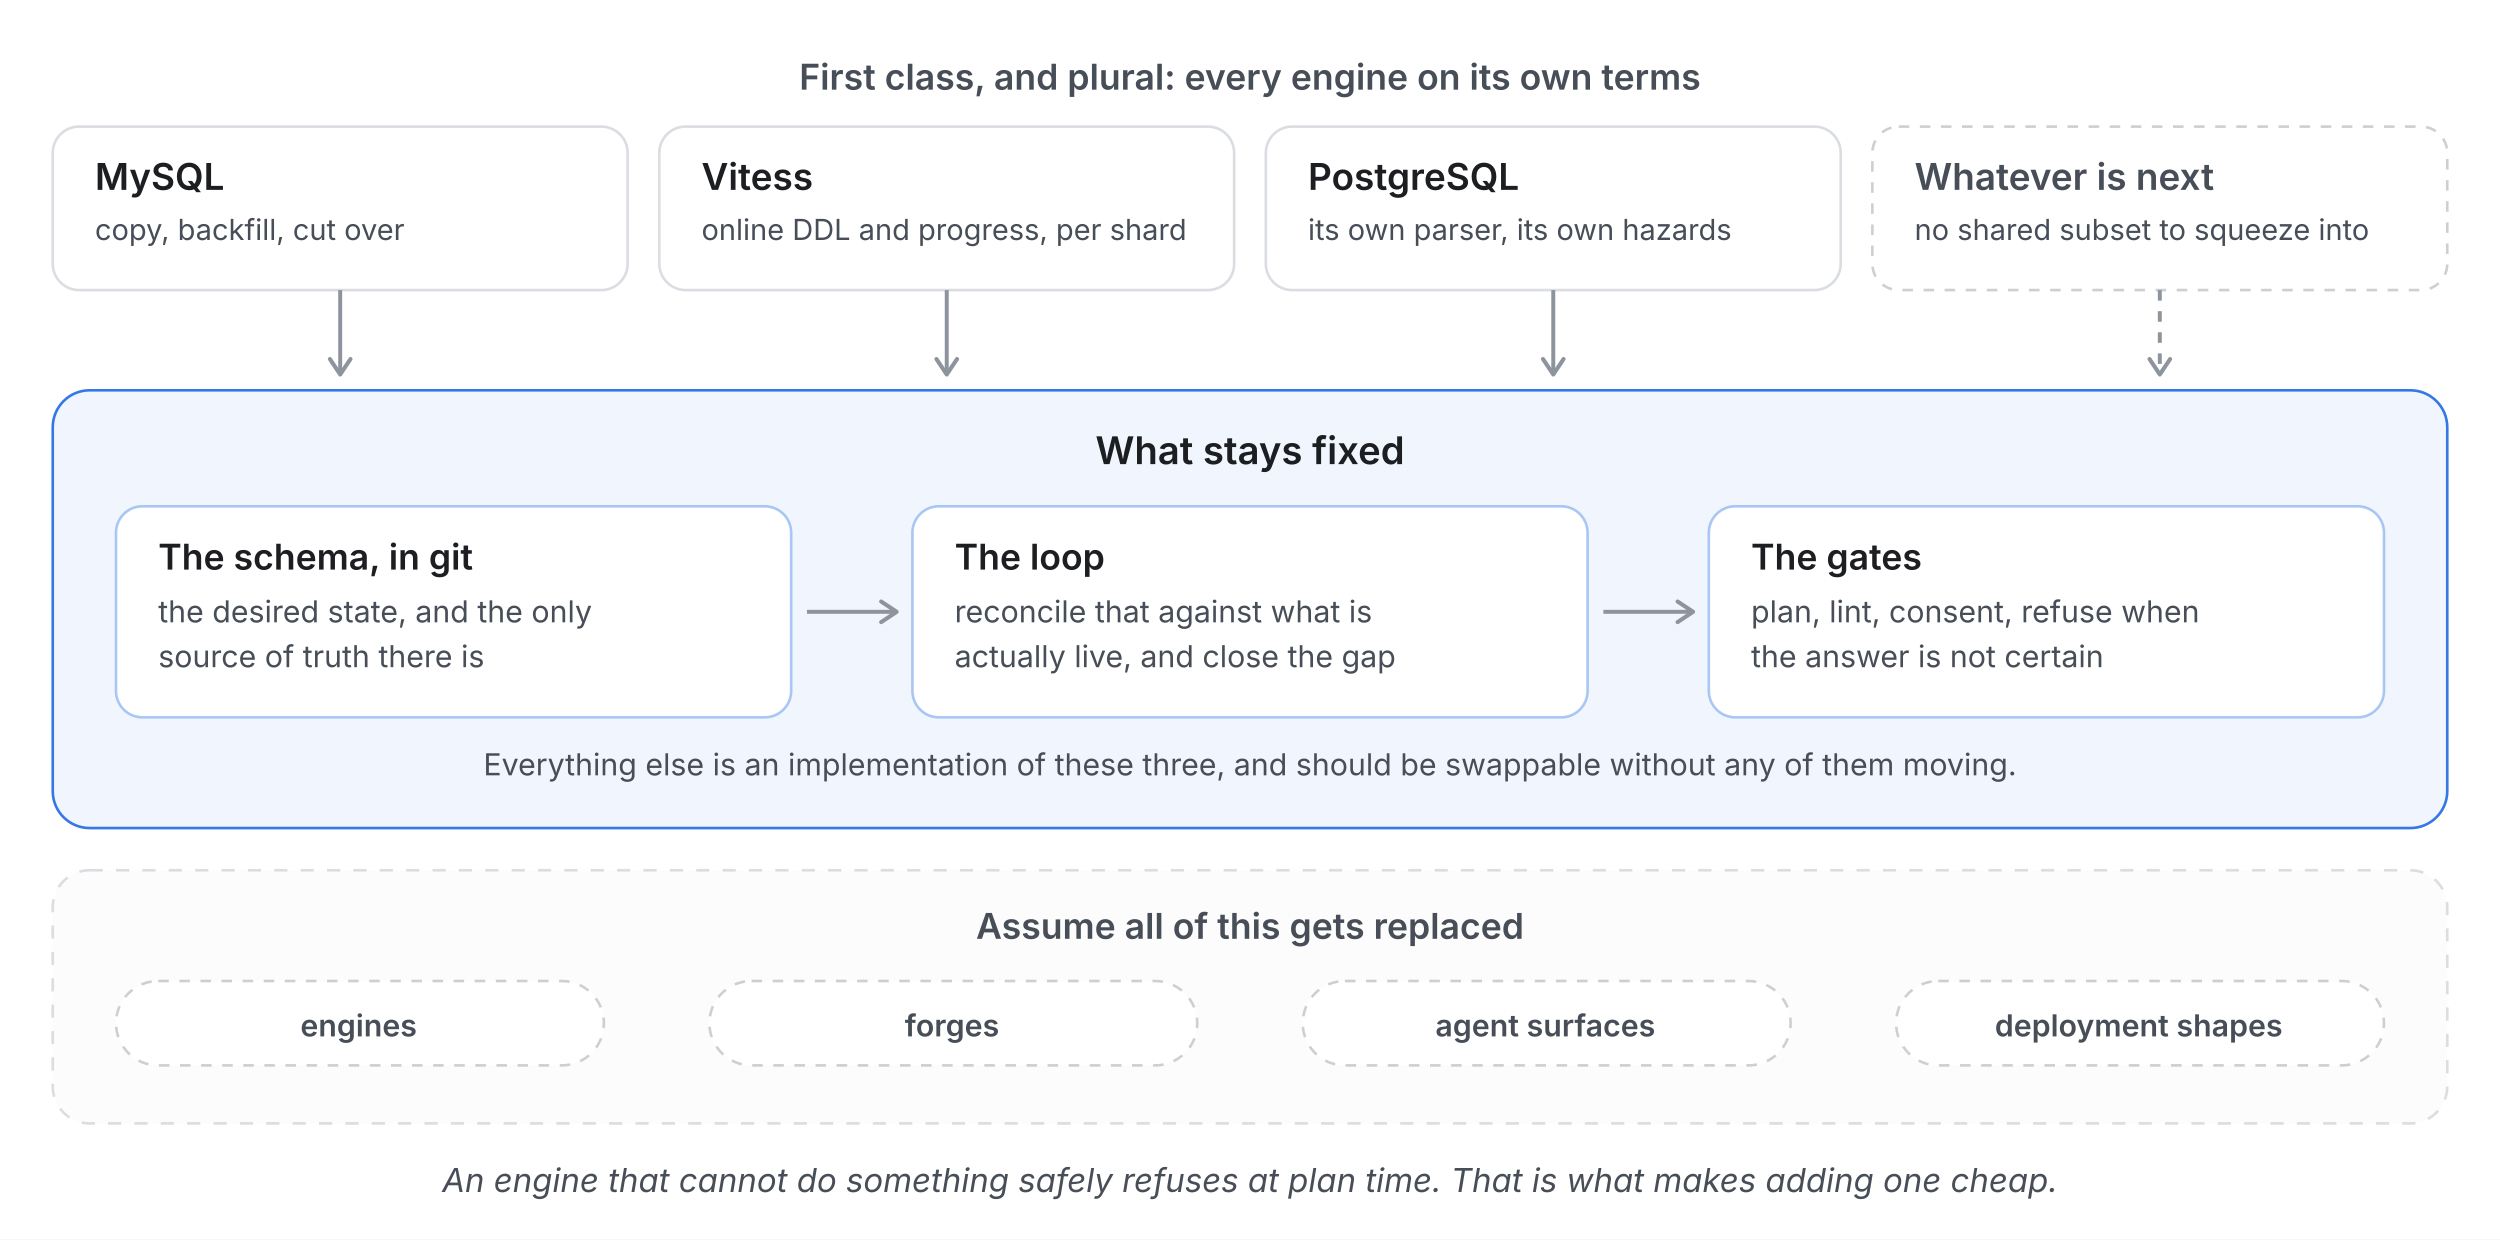
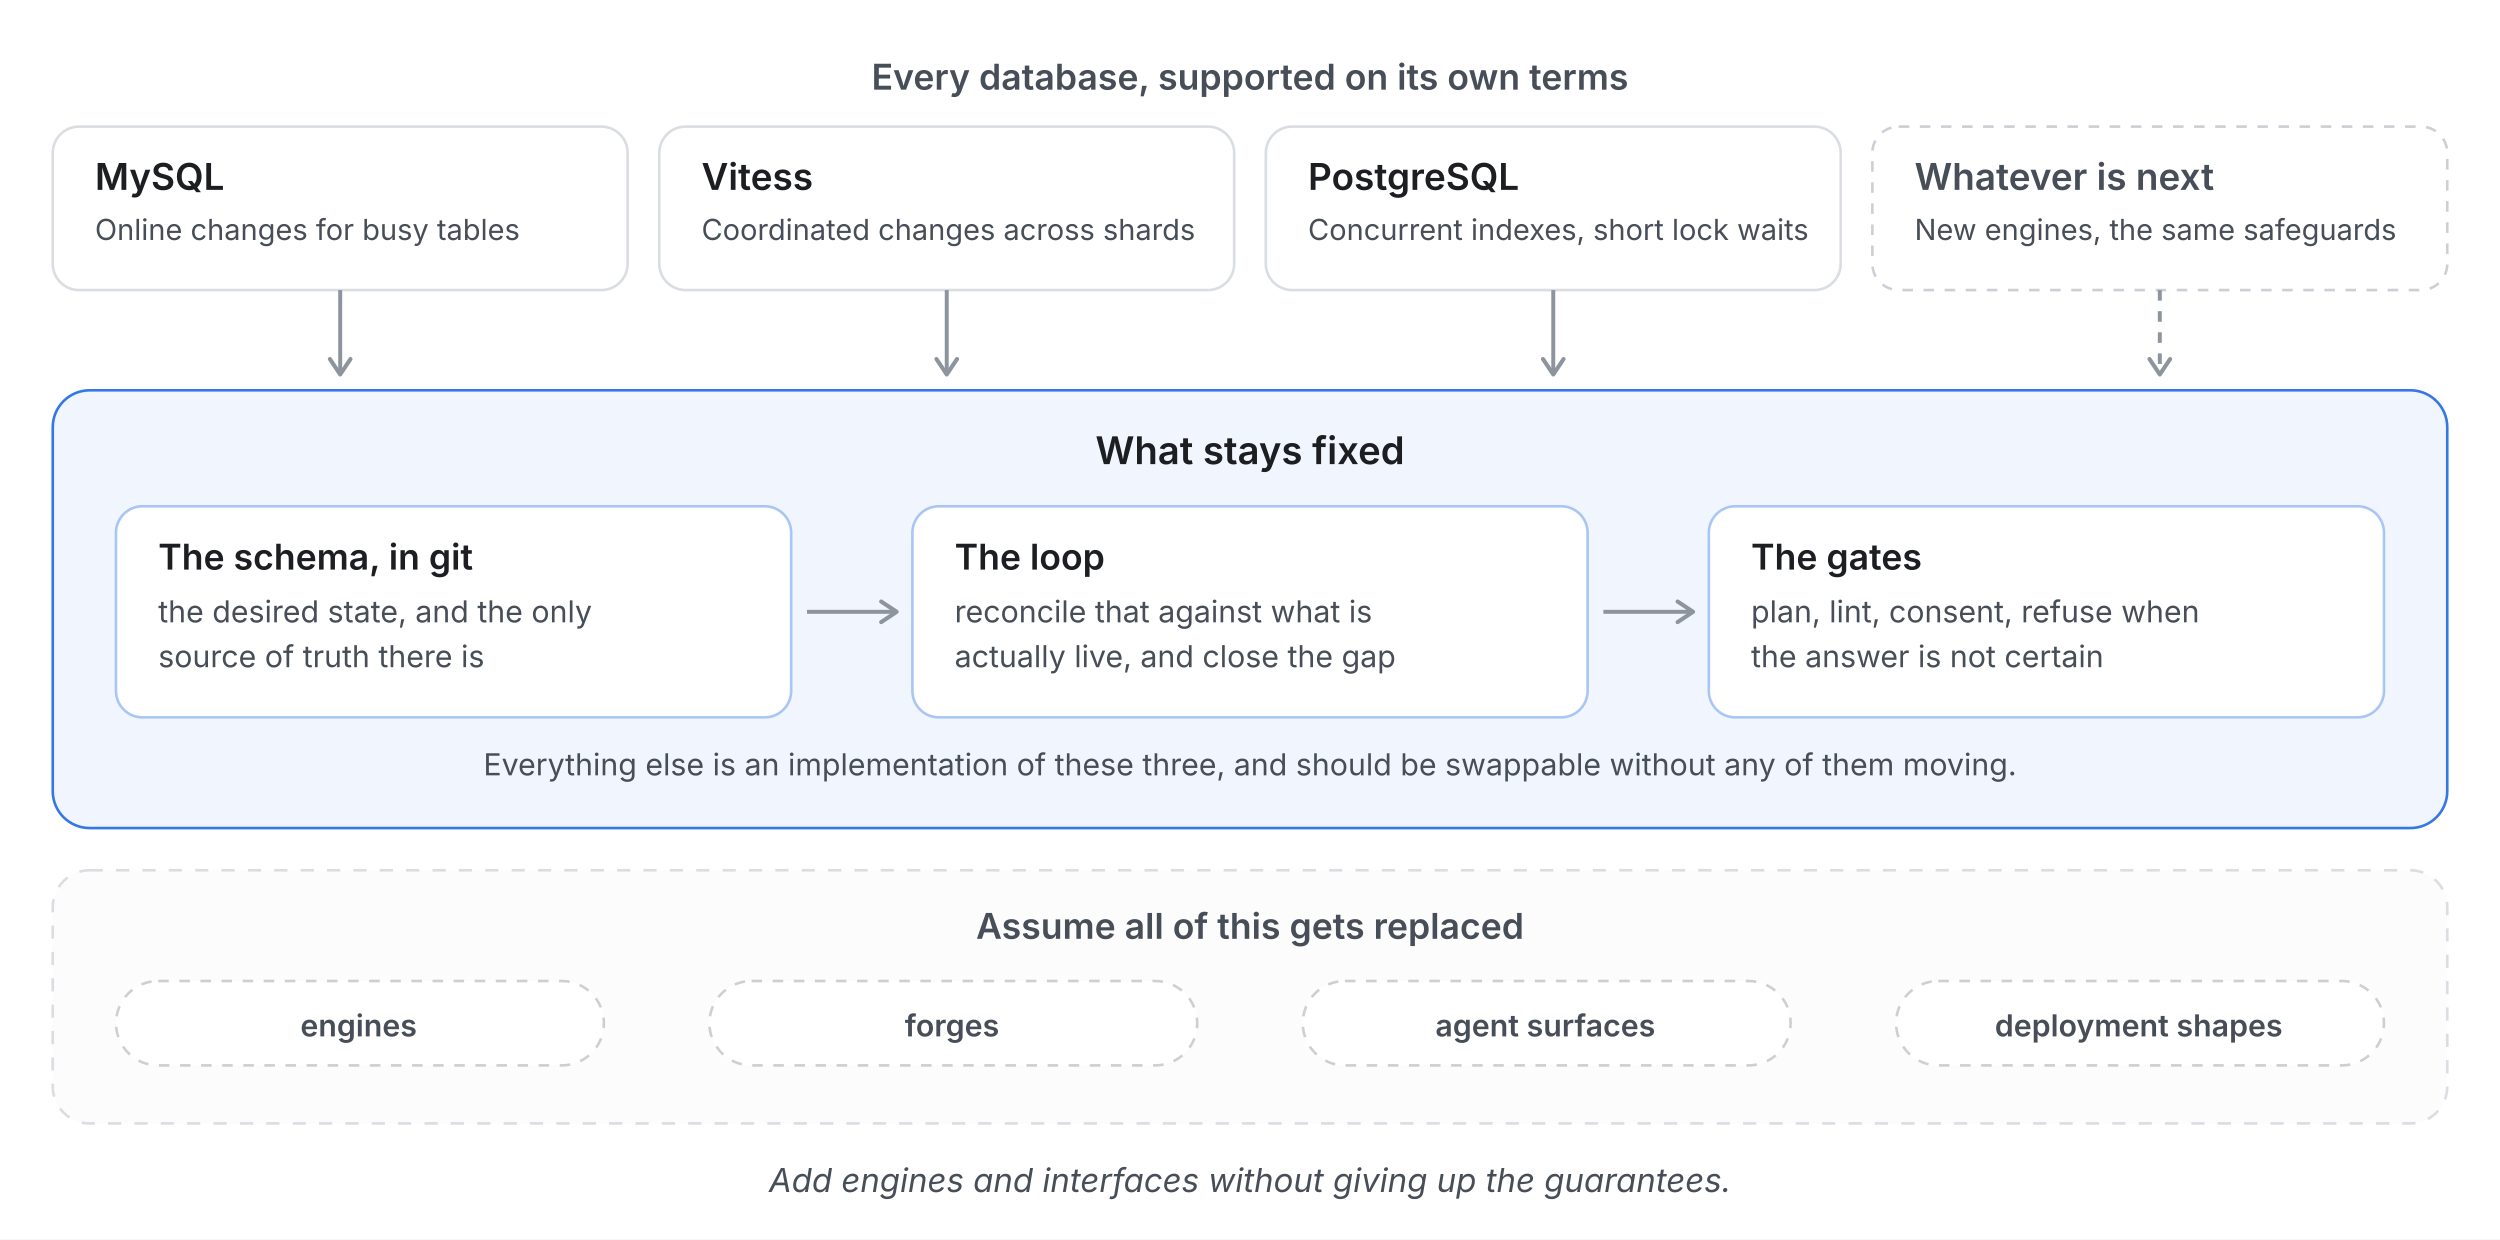
<svg xmlns="http://www.w3.org/2000/svg" viewBox="0 0 948 470" role="img" aria-label="Everything underneath will change. MySQL, Vitess, and PostgreSQL are first-class peers, each handled on its own terms rather than through a shared subset, with room for whatever engine comes next. All of them feed one thing that stays fixed: the schema in version control as the desired state, the loop that reconciles it against what is live, and the gates in between covering plan, lint, consent, and failing closed. Engines, forges, agent surfaces, and deployment shapes are all expected to be replaced around that core." font-family="'IBM Plex Sans', -apple-system, sans-serif">
  <rect width="948" height="470" fill="#ffffff" />
  <defs>
    <marker id="sb-arrow" viewBox="0 0 10 10" refX="8" refY="5" markerWidth="6.5" markerHeight="6.5" orient="auto-start-reverse">
      <path d="M2 1L8 5L2 9" fill="none" stroke="#8d949e" stroke-width="1.6" stroke-linecap="round" stroke-linejoin="round" />
    </marker>
  </defs>
-   <text x="474" y="34" text-anchor="middle" font-size="13.5" font-weight="600" fill="#474e57">First class, and plural: every engine on its own terms</text>
+   <text x="474" y="34" text-anchor="middle" font-size="13.5" font-weight="600" fill="#474e57">Every database, supported on its own terms</text>
  <rect x="20" y="48" width="218" height="62" rx="10" fill="#ffffff" stroke="#dadde1" />
  <text x="36" y="72" font-size="14" font-weight="600" fill="#1c1e21">MySQL</text>
-   <text x="36" y="91" font-size="11" fill="#474e57">copy, backfill, cut over</text>
+   <text x="36" y="91" font-size="11" fill="#474e57">Online changes for busy tables</text>
  <rect x="250" y="48" width="218" height="62" rx="10" fill="#ffffff" stroke="#dadde1" />
  <text x="266" y="72" font-size="14" font-weight="600" fill="#1c1e21">Vitess</text>
-   <text x="266" y="91" font-size="11" fill="#474e57">online DDL and progress, per shard</text>
+   <text x="266" y="91" font-size="11" fill="#474e57">Coordinated changes across shards</text>
  <rect x="480" y="48" width="218" height="62" rx="10" fill="#ffffff" stroke="#dadde1" />
  <text x="496" y="72" font-size="14" font-weight="600" fill="#1c1e21">PostgreSQL</text>
-   <text x="496" y="91" font-size="11" fill="#474e57">its own parser, its own hazards</text>
+   <text x="496" y="91" font-size="11" fill="#474e57">Concurrent indexes, short lock waits</text>
  <rect x="710" y="48" width="218" height="62" rx="10" fill="#ffffff" stroke="#ccd0d5" stroke-dasharray="4 4" />
  <text x="726" y="72" font-size="14" font-weight="600" fill="#474e57">Whatever is next</text>
-   <text x="726" y="91" font-size="11" fill="#474e57">no shared subset to squeeze into</text>
+   <text x="726" y="91" font-size="11" fill="#474e57">New engines, the same safeguards</text>
  <line x1="129" y1="110" x2="129" y2="142" stroke="#8d949e" stroke-width="1.5" marker-end="url(#sb-arrow)" />
  <line x1="359" y1="110" x2="359" y2="142" stroke="#8d949e" stroke-width="1.5" marker-end="url(#sb-arrow)" />
  <line x1="589" y1="110" x2="589" y2="142" stroke="#8d949e" stroke-width="1.5" marker-end="url(#sb-arrow)" />
  <line x1="819" y1="110" x2="819" y2="142" stroke="#8d949e" stroke-width="1.5" stroke-dasharray="4 4" marker-end="url(#sb-arrow)" />
  <rect x="20" y="148" width="908" height="166" rx="14" fill="#3578e5" fill-opacity="0.07" stroke="#3578e5" />
  <text x="474" y="176" text-anchor="middle" font-size="14.5" font-weight="600" fill="#1c1e21">What stays fixed</text>
  <rect x="44" y="192" width="256" height="80" rx="10" fill="#ffffff" stroke="#3578e5" stroke-opacity="0.4" />
  <text x="60" y="216" font-size="13.5" font-weight="600" fill="#1c1e21">The schema, in git</text>
  <text x="60" y="236" font-size="11.5" fill="#474e57">the desired state, and the only</text>
  <text x="60" y="253" font-size="11.5" fill="#474e57">source of truth there is</text>
  <rect x="346" y="192" width="256" height="80" rx="10" fill="#ffffff" stroke="#3578e5" stroke-opacity="0.4" />
  <text x="362" y="216" font-size="13.5" font-weight="600" fill="#1c1e21">The loop</text>
  <text x="362" y="236" font-size="11.5" fill="#474e57">reconcile that against what is</text>
  <text x="362" y="253" font-size="11.5" fill="#474e57">actually live, and close the gap</text>
  <rect x="648" y="192" width="256" height="80" rx="10" fill="#ffffff" stroke="#3578e5" stroke-opacity="0.4" />
  <text x="664" y="216" font-size="13.5" font-weight="600" fill="#1c1e21">The gates</text>
  <text x="664" y="236" font-size="11.5" fill="#474e57">plan, lint, consent, refuse when</text>
  <text x="664" y="253" font-size="11.5" fill="#474e57">the answer is not certain</text>
  <line x1="306" y1="232" x2="340" y2="232" stroke="#8d949e" stroke-width="1.5" marker-end="url(#sb-arrow)" />
  <line x1="608" y1="232" x2="642" y2="232" stroke="#8d949e" stroke-width="1.5" marker-end="url(#sb-arrow)" />
  <text x="474" y="294" text-anchor="middle" font-size="11.5" fill="#474e57">Everything else is an implementation of these three, and should be swappable without any of them moving.</text>
  <rect x="20" y="330" width="908" height="96" rx="14" fill="#f5f6f7" fill-opacity="0.35" stroke="#dadde1" stroke-dasharray="5 5" />
  <text x="474" y="356" text-anchor="middle" font-size="13.5" font-weight="600" fill="#474e57">Assume all of this gets replaced</text>
  <rect x="44" y="372" width="185" height="32" rx="16" fill="#ffffff" stroke="#ccd0d5" stroke-dasharray="4 4" />
  <text x="136" y="393" text-anchor="middle" font-size="11.5" font-weight="600" fill="#474e57">engines</text>
  <rect x="269" y="372" width="185" height="32" rx="16" fill="#ffffff" stroke="#ccd0d5" stroke-dasharray="4 4" />
  <text x="361" y="393" text-anchor="middle" font-size="11.5" font-weight="600" fill="#474e57">forges</text>
  <rect x="494" y="372" width="185" height="32" rx="16" fill="#ffffff" stroke="#ccd0d5" stroke-dasharray="4 4" />
  <text x="586" y="393" text-anchor="middle" font-size="11.5" font-weight="600" fill="#474e57">agent surfaces</text>
  <rect x="719" y="372" width="185" height="32" rx="16" fill="#ffffff" stroke="#ccd0d5" stroke-dasharray="4 4" />
  <text x="811" y="393" text-anchor="middle" font-size="11.5" font-weight="600" fill="#474e57">deployment shapes</text>
-   <text x="474" y="452" text-anchor="middle" font-size="12.5" font-style="italic" fill="#474e57">An engine that cannot do something safely refuses at plan time. That is what makes adding one cheap.</text>
+   <text x="474" y="452" text-anchor="middle" font-size="12.5" font-style="italic" fill="#474e57">Add engines and interfaces without giving up the guarantees.</text>
</svg>
